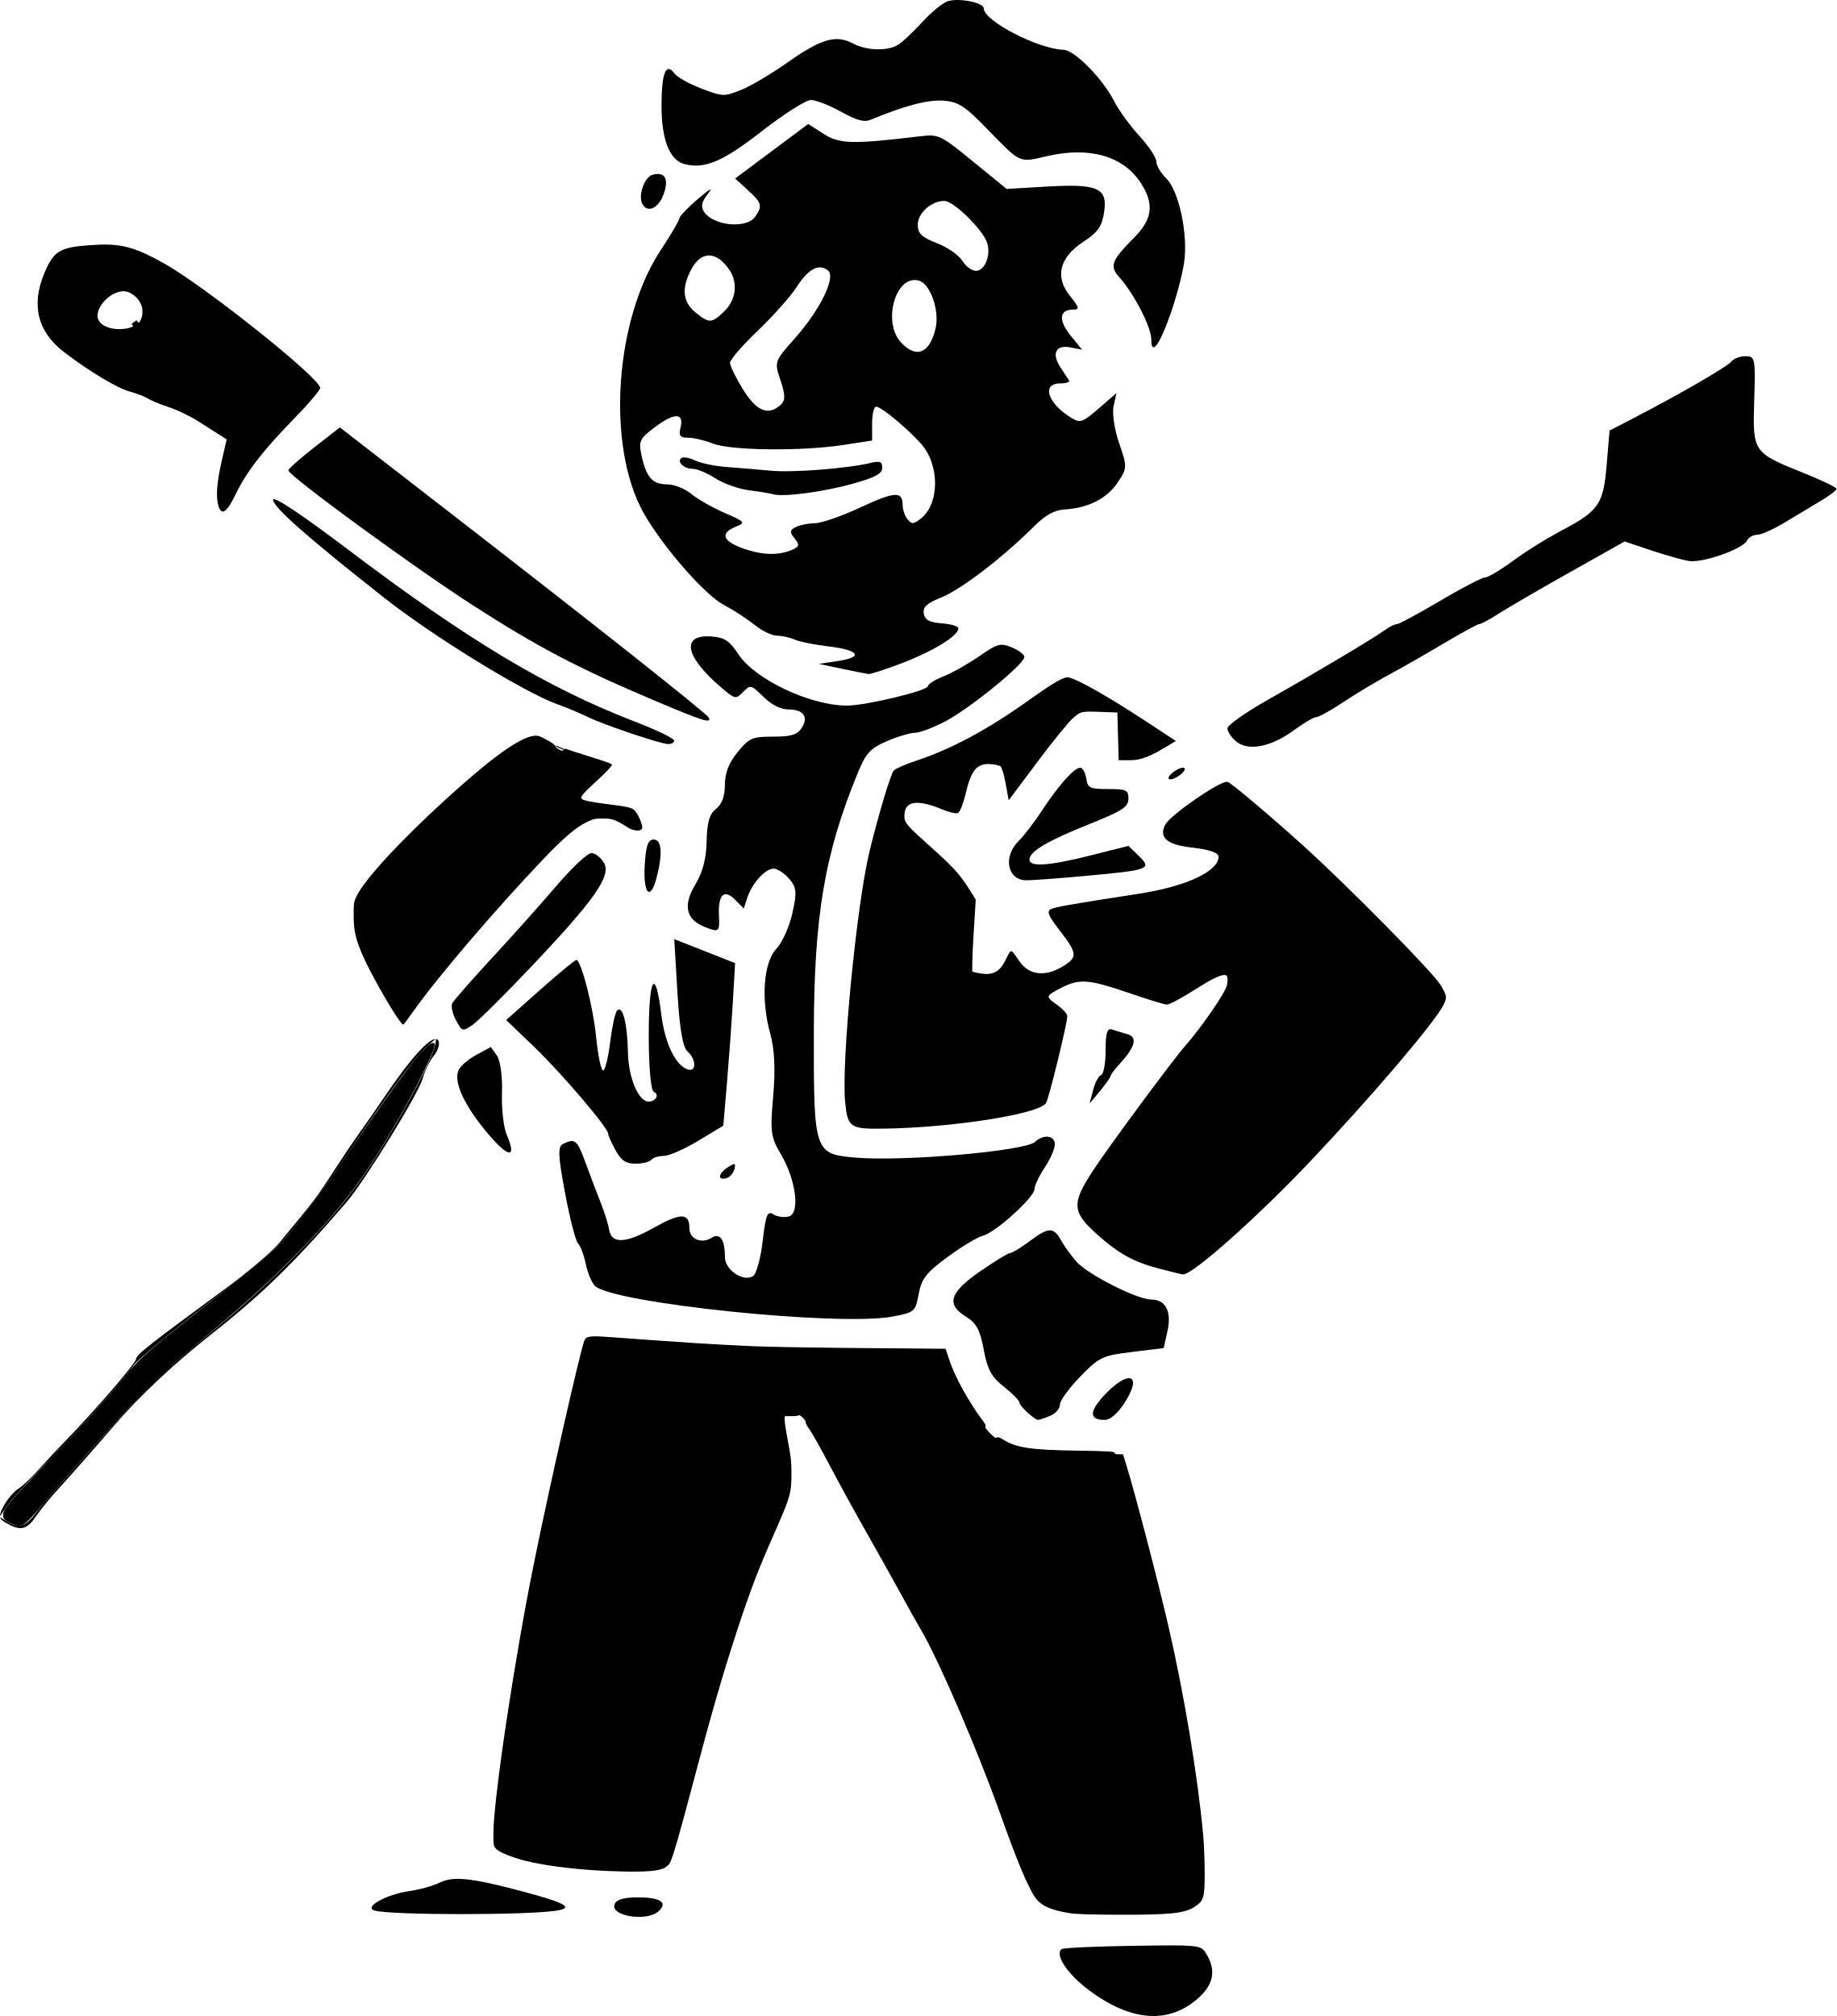
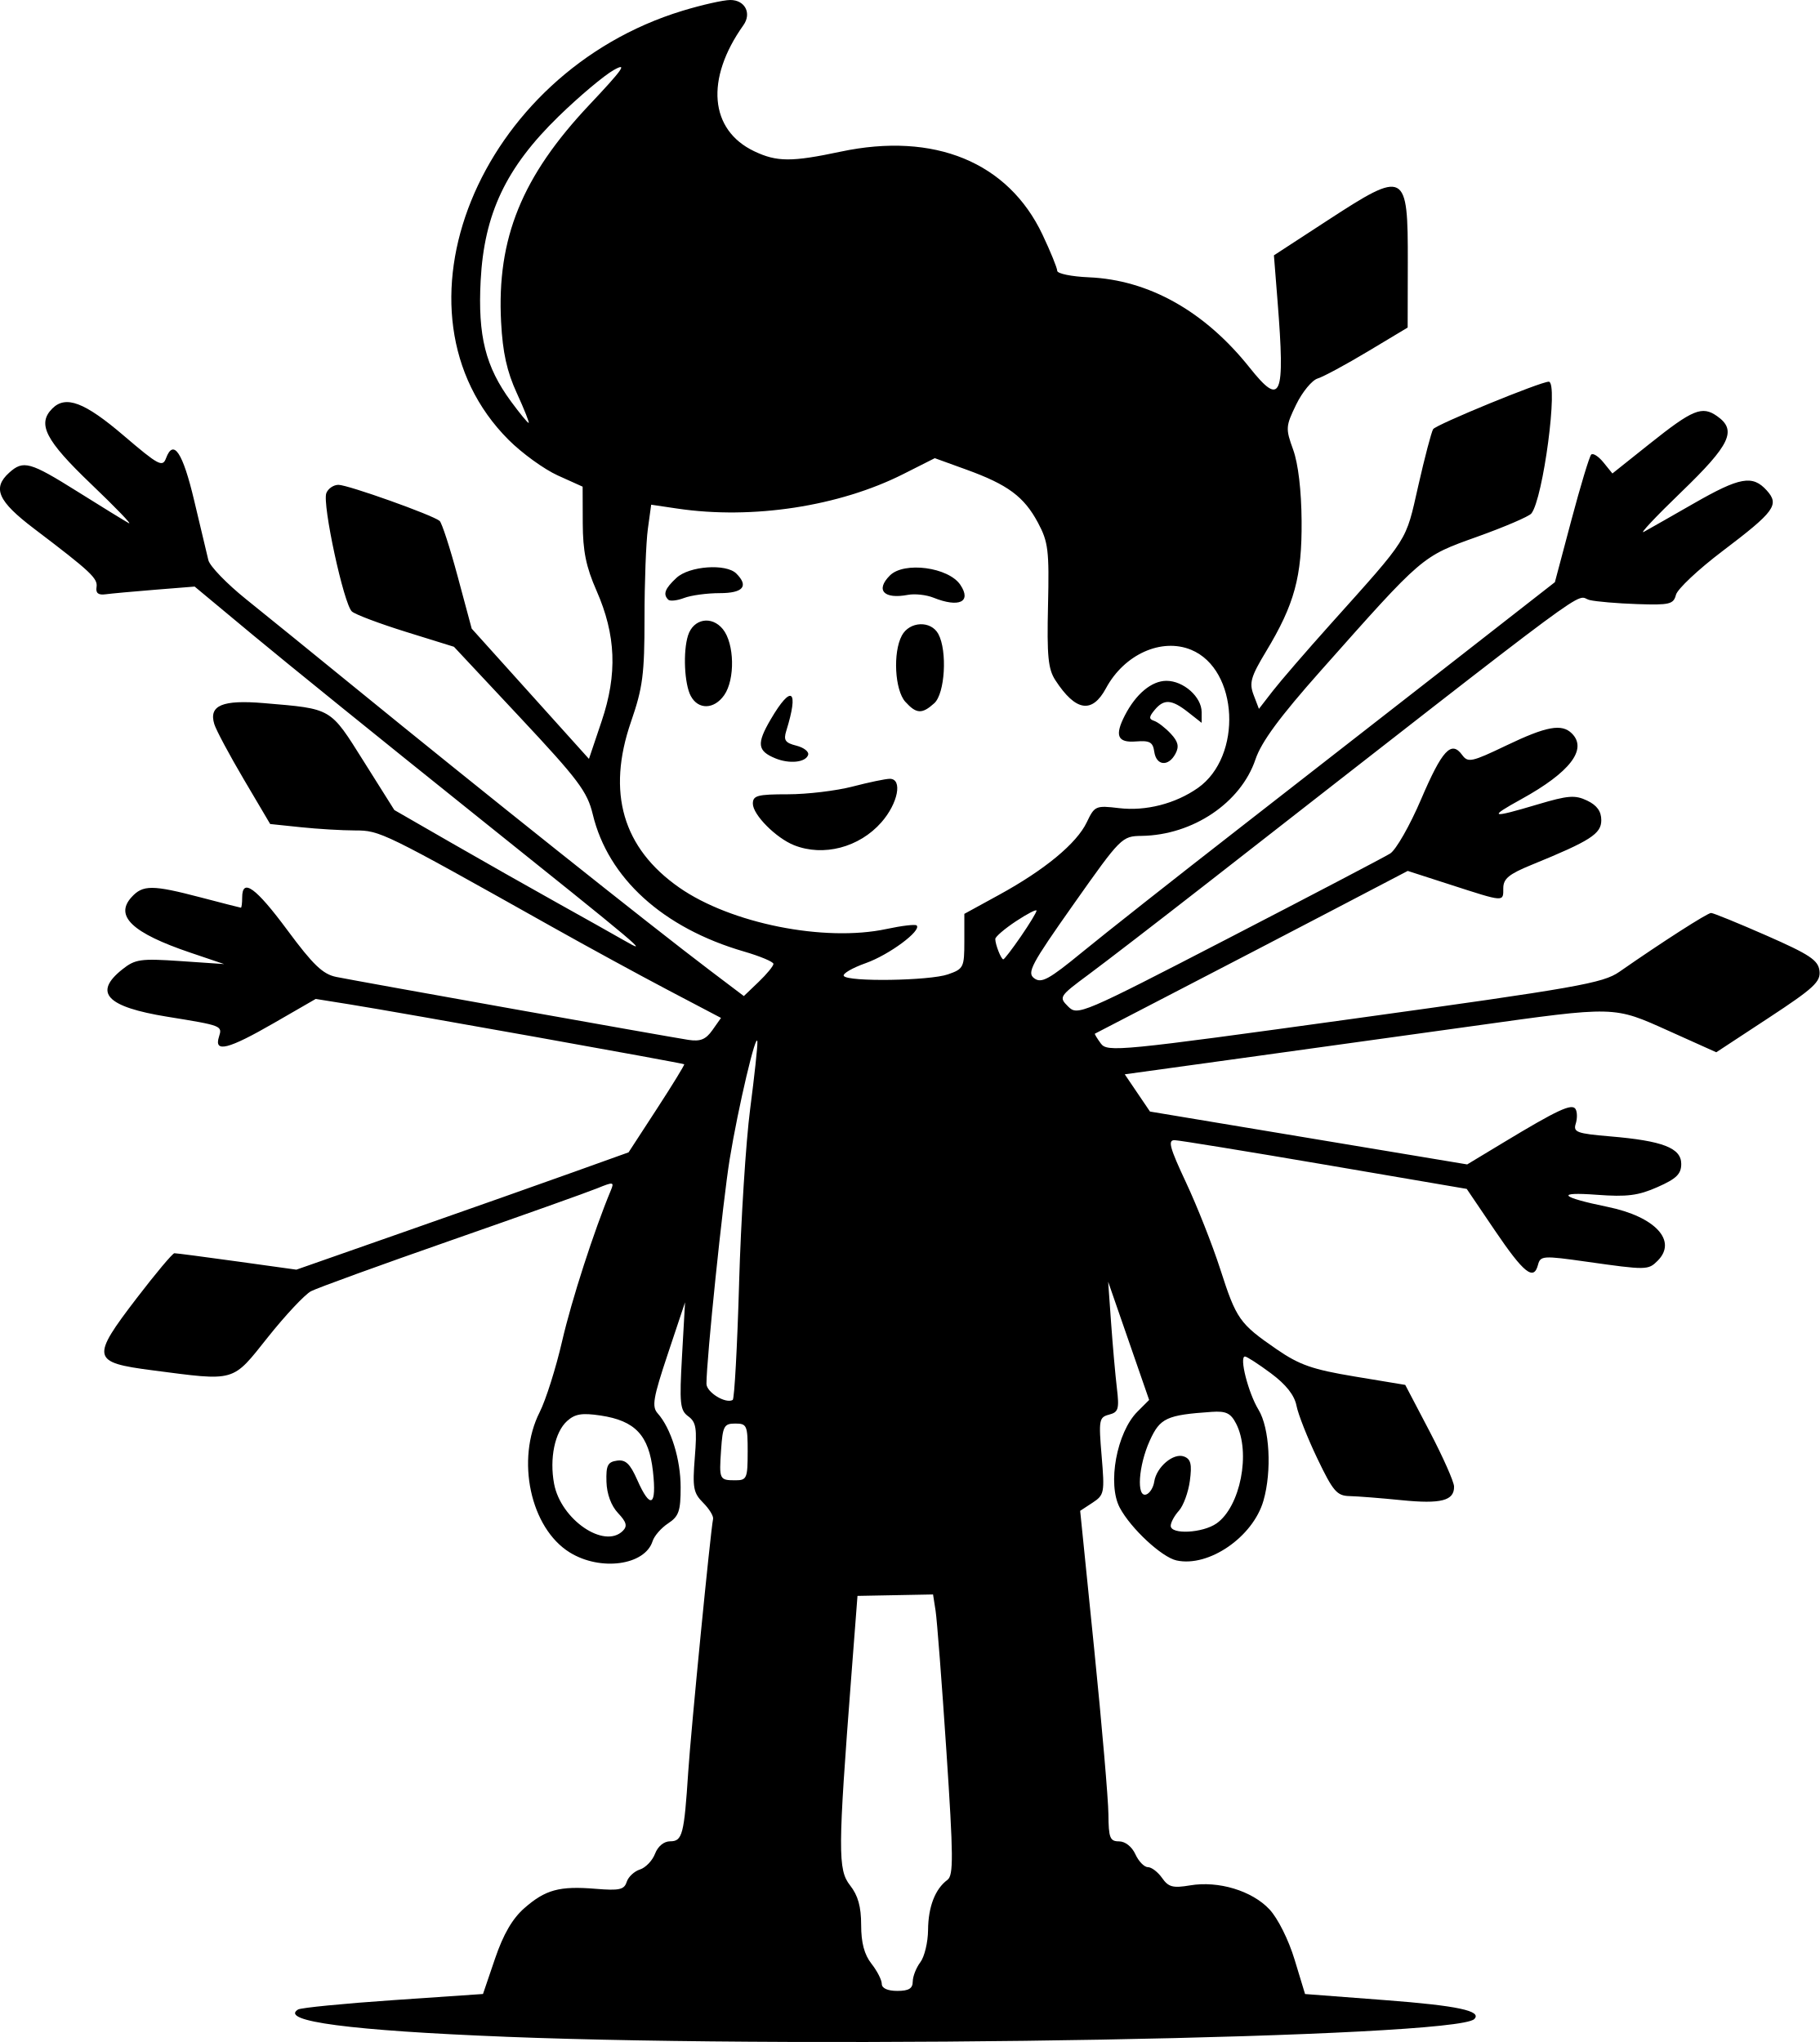
- <svg xmlns="http://www.w3.org/2000/svg" xml:space="preserve" width="473.084" height="519.316" viewBox="0 0 125.17 137.402">
-   <path d="M63.224 135.277c1.51.002 1.574.124 1.794.606.53 1.164.352 2.152-.566 3.137-1.51 1.62-3.404 1.396-5.528-.654-1.141-1.103-1.838-2.457-1.459-2.837.085-.085 1.754-.185 3.707-.223.884-.017 1.549-.03 2.052-.029m-27.834-3.273c1.162 0 1.561.35 1.073.938-.634.764-2.607.32-2.287-.514.112-.29.494-.424 1.214-.424m-9.76-1.233c.687-.12 1.702.122 3.683.81 2.285.794 2.75 1.129 1.84 1.324-1.493.32-8.617.32-9.497-.001-.602-.22.601-1.104 1.804-1.328.536-.099 1.24-.354 1.567-.566.18-.118.373-.198.603-.239" style="fill:#000" transform="matrix(1.30756 0 0 1 -2.782 -2.687)" />
-   <path d="M61.036 96.628c.245.08.209.64-.27 1.625-.363.747-.762 1.208-1.048 1.208q-1.197.001-.098-1.583c.646-.931 1.171-1.33 1.416-1.25" style="display:inline;fill:#000" transform="matrix(1.30756 0 0 1 -2.782 -2.687)" />
-   <path d="M56.837 86.543c.237-.01.398.219.596.68.172.4.537 1.059.81 1.463.595.875 3.162 2.572 3.89 2.572.754 0 1.076.816.848 2.15l-.197 1.158-1.644.264c-1.57.253-1.69.329-2.705 1.68-.583.78-1.06 1.638-1.06 1.91 0 .271-.231.616-.513.767-.281.15-.56.274-.62.274-.195 0-.984-.962-.984-1.2 0-.126-.364-.606-.809-1.064-.642-.663-.857-1.182-1.046-2.526-.187-1.329-.383-1.809-.911-2.232-1.063-.85-.878-1.65.715-3.094.764-.693 1.474-1.26 1.578-1.26.105-.001.555-.359 1.002-.795.501-.49.813-.737 1.05-.747m-16.427-4.51c.047.02.037.133-.005.349-.053.274-.245.548-.427.609-.472.157-.409-.334.097-.754.185-.153.288-.225.335-.204m-12.696-7.988.315.59c.179.334.293 1.432.264 2.54-.028 1.072.083 2.36.249 2.86.547 1.658.088 1.59-1.027-.154-1.194-1.866-1.747-3.436-1.492-4.239.089-.28.505-.754.926-1.053zm-2.885-.548-.43.486c-.585.662-1.971 3.104-3.957 6.973-.83 1.617-2.064 3.858-2.742 4.98-1.145 1.897-1.483 2.296-4.774 5.634-1.948 1.975-3.67 3.849-3.828 4.163-.428.856-3.187 4.88-4.79 6.99-.777 1.021-1.59 2.191-1.808 2.6l-.372.698c-.006-.16.056-.361.194-.695.187-.451.522-.972.745-1.156.222-.185.689-.754 1.036-1.266a71 71 0 0 1 1.419-1.988C7.11 98.779 9.22 95.58 9.22 95.309c0-.277.635-.93 4.645-4.782 1.172-1.125 2.433-2.523 2.802-3.105 1.957-3.09 1.862-2.923 3.112-5.424a65 65 0 0 1 1.094-2.117c.129-.218.729-1.349 1.334-2.513 1.271-2.45 2.237-3.86 2.622-3.87" style="fill:#000" transform="matrix(1.30756 0 0 1 -2.782 -2.687)" />
-   <path d="M24.866 73.497c.047.011.085.04.11.104.087.23-.017.695-.232 1.034s-.476 1.033-.58 1.542c-.21 1.028-3.023 6.999-3.984 8.46-2.68 4.073-4.358 6.218-6.991 8.938-2.044 2.112-3.728 4.18-5.13 6.3-1.147 1.737-2.425 3.634-2.839 4.216s-.956 1.445-1.204 1.918c-.494.945-.796 1.042-1.539.499-.209-.153-.316-.265-.345-.417l.345.279c.6.486.953.379 1.444-.44.938-1.567 5.23-7.797 6.26-9.088.594-.745 1.906-2.236 2.917-3.313 3.157-3.37 6.17-7.372 7.8-10.368 1.45-2.663 3.72-8.032 3.902-9.225zm35.22-.649c.182.085.543.229.801.32.544.19.416.871-.373 1.992-.272.386-.494.77-.494.853 0 .084-.246.541-.548 1.018l-.548.866.183-.926c.101-.51.288-.965.416-1.014.128-.048.233-.803.233-1.676 0-1.176.085-1.547.33-1.433m-22.814-6.154 1.586.818 1.585.818-.111 2.534a322 322 0 0 1-.307 5.538l-.195 3.003-1.306 1.032c-.718.568-1.526 1.032-1.795 1.032-.27 0-.564.119-.654.264s-.46.265-.823.265c-.502 0-.75-.218-1.042-.917-.21-.505-.384-1.014-.384-1.131 0-.4-2.445-4.146-3.882-5.947l-1.432-1.795 1.797-2.09c.989-1.149 1.835-2.054 1.88-2.011.281.265.86 3.262 1.009 5.226.096 1.273.26 2.315.364 2.315s.267-.848.364-1.885.257-2.018.357-2.18c.284-.46.546.824.575 2.822.026 1.731.547 3.36 1.076 3.36.378 0 .577-.474.278-.659-.162-.1-.269-1.647-.269-3.87 0-3.981.345-4.712.656-1.39.185 1.976.769 3.528 1.407 3.74.433.145.403-.724-.043-1.24-.248-.285-.414-1.56-.526-4.035zm-4.323-5.863c.198 0 .493.294.656.652.402.881-.47 2.513-3.78 7.08-1.4 1.933-2.783 3.726-3.073 3.985-.512.458-.537.449-.858-.326-.182-.439-.268-.958-.193-1.154s1.015-1.598 2.088-3.114a197 197 0 0 0 3.376-4.94c.784-1.2 1.586-2.183 1.784-2.183m3.259-.926c.424 0 .47 1.052.12 2.712-.314 1.495-.677.932-.596-.926.06-1.376.17-1.786.476-1.786m27.581-4.895c.148 0 .12.176-.065.397-.18.219-.448.397-.594.397-.147 0-.119-.175.065-.397.181-.218.448-.396.594-.396" style="fill:#000" transform="matrix(1.30756 0 0 1 -2.782 -2.687)" />
-   <path d="M58.433 55.01c.126 0 .267.328.313.728.076.659.184.728 1.142.728.952 0 1.058.066 1.058.661 0 .556-.323.83-2.024 1.72-2.207 1.154-3.135 1.871-3.135 2.423 0 .526 1.01.436 3.206-.288l1.953-.643.457.577c.815 1.029.759 1.057-2.964 1.5-1.233.148-2.5.267-2.815.267-.99 0-1.232-1.614-.402-2.675.271-.347.822-1.287 1.224-2.087.875-1.742 1.673-2.91 1.987-2.91" style="display:inline;fill:#000" transform="matrix(1.30756 0 0 1 -2.782 -2.687)" />
-   <path d="M39.207 46.066c.686.066.94.285 1.406 1.208.87 1.723 3.746 3.503 5.66 3.503.982 0 4.222-1.018 4.222-1.326 0-.136.364-.436.81-.666.445-.23 1.283-.846 1.861-1.37.97-.875 1.104-.923 1.704-.601.359.192.652.487.652.656 0 .478-2.838 3.497-4.11 4.373-.63.433-1.345.786-1.59.786s-.904.258-1.465.573c-.866.487-1.096.816-1.525 2.183-1.73 5.507-2.277 9.756-2.284 17.75-.007 8.105.02 8.213 2.2 8.452 2.503.274 8.81-.45 9.326-1.072.452-.544 1.036-.448 1.036.171 0 .297-.238 1.006-.53 1.577-.29.57-.529 1.229-.529 1.463 0 .556-2.044 2.976-2.686 3.18-.274.087-1.1.735-1.835 1.44-1.12 1.074-1.366 1.485-1.517 2.531-.175 1.218-.209 1.257-1.37 1.543-2.781.686-14.618-.917-15.512-2.1-.163-.218-.377-.893-.474-1.501s-.277-1.23-.4-1.384c-.123-.152-.426-1.693-.674-3.422-.374-2.613-.39-3.183-.096-3.37.617-.39.727-.267 1.16 1.29.234.836.588 2.057.788 2.711.2.655.399 1.487.443 1.85.121.99.859.95 2.328-.129 1.403-1.03 1.854-1.024 1.854.023 0 .748.627 1.105 1.163.66.433-.36.689.125.689 1.307 0 .883.955 1.73 1.47 1.304.172-.144.398-1.219.5-2.39.156-1.791.245-2.079.56-1.817.205.17.57.234.81.142.592-.227.36-2.525-.43-4.258-.518-1.137-.557-1.526-.393-3.938.123-1.812.073-3.189-.154-4.264-.493-2.327-.353-4.85.321-5.782.301-.415.676-1.504.832-2.42.247-1.438.224-1.756-.166-2.352-.249-.38-.614-.69-.812-.69-.436 0-1.124.999-1.373 1.993l-.182.725-.454-.601c-.574-.761-.894-.34-.838 1.1.044 1.108-.003 1.151-.78.735-.943-.505-1.1-1.473-.46-2.85.391-.842.581-1.788.598-2.973.018-1.279.147-1.86.488-2.201.302-.303.463-.873.463-1.64 0-.802.212-1.514.664-2.231.613-.97.758-1.053 1.843-1.053.922 0 1.242-.12 1.473-.55.404-.755.133-1.302-.645-1.302-.42 0-.89-.305-1.322-.858-.656-.838-.68-.845-1.067-.33s-.415.505-1.215-.4c-1.823-2.06-2.014-3.541-.436-3.388" style="display:inline;fill:#000" transform="matrix(1.30756 0 0 1 -2.782 -2.687)" />
-   <path d="M16.431 36.712c.313.08 1.698 1.316 3.851 3.444 6.257 6.187 10.369 9.411 14.934 11.711 1.127.568 2.05 1.15 2.05 1.295 0 .144-.149.25-.33.235-.457-.037-3.391-1.336-4.182-1.851a16 16 0 0 0-1.583-.863c-1.73-.816-6.452-4.61-8.995-7.23-4.044-4.163-5.812-6.203-5.812-6.703q0-.056.067-.038m21.499-2.83c.13.031.286.097.436.191.301.188 1.04.388 1.642.444.602.057 1.63.17 2.285.25 1.151.144 4.005-.147 5.226-.532.48-.151.595-.087.595.337 0 .398-.371.66-1.548 1.088-1.52.555-3.62.916-4.14.712-.146-.057-.708-.177-1.25-.268-.541-.09-1.332-.457-1.758-.815s-.957-.651-1.182-.651c-.465 0-.846-.477-.588-.735.047-.047.152-.052.282-.02m-18.087-2.065 5.638 5.71C33.157 45.3 38.967 51.315 39.074 51.6c.159.425-.32.227-2.866-1.184-3.959-2.193-6.063-3.637-9.433-6.475-3.119-2.627-9.617-8.842-9.617-9.198 0-.103.604-.803 1.342-1.556z" style="fill:#000" transform="matrix(1.30756 0 0 1 -2.782 -2.687)" />
-   <path d="m44.256 11.137-1.906 1.857-1.907 1.859.66.785c.737.875.782 1.082.387 1.82-.445.831-2.147.632-2.652-.311-.194-.363-.147-.69.175-1.226.302-.501.142-.4-.511.328-.524.582-.957 1.177-.963 1.323s-.433 1.098-.95 2.117c-2.436 4.8-2.868 13.438-.9 17.991.973 2.248 3.179 5.556 4.149 6.221a12 12 0 0 1 1.621 1.373c.385.408.91.74 1.168.74s.674.12.927.265c.252.146 1.045.355 1.76.466 1.604.248 1.843.727.496.992l-1.003.198 1.19.328c.655.18 1.283.344 1.397.363.113.02.931-.331 1.818-.779 1.605-.81 2.87-1.839 2.87-2.333 0-.143-.386-.297-.86-.342-.651-.063-.879-.224-.942-.665-.063-.444.156-.706.926-1.11 1.016-.534 3.18-2.701 4.789-4.796.615-.802 1.086-1.15 1.612-1.191 1.24-.098 2.208-.733 2.767-1.817.512-.995.516-1.086.09-2.685-.243-.912-.375-2.054-.292-2.543l.15-.887-.922 1.044c-.837.948-.966 1.009-1.408.661-1.257-.988-1.604-2.366-.596-2.366.303 0 .508-.09.455-.199s-.257-.518-.454-.909c-.473-.942-.232-1.543.538-1.342l.594.156-.603-.976c-.637-1.032-.587-1.757.123-1.757.364 0 .342-.137-.151-.936-.803-1.299-.55-2.624.71-3.7.752-.643.961-1.037 1.072-2.024.186-1.647-.329-1.934-3.08-1.721l-2.004.155-1.754-1.873c-1.707-1.822-1.782-1.868-2.778-1.713-3.515.55-4.18.528-5.012-.172zm7.097 5.244c.477 0 1.999 1.946 2.225 2.845.213.846-.111 1.918-.58 1.918-.219 0-.537-.307-.709-.683-.17-.375-.763-.913-1.317-1.196-.806-.411-1.006-.661-1.006-1.26 0-.802.703-1.624 1.387-1.624M39.1 20.097c.343.01.704.332 1.037.964.465.883.363 2.052-.245 2.825-.67.852-.794.859-1.522.085-.669-.712-.73-1.677-.191-2.968.257-.614.58-.916.921-.906m5.736.815.072.002q.192.02.373.202c.439.438-.395 2.673-1.731 4.643-1.063 1.567-1.065 1.578-.739 2.852.259 1.008.26 1.362.005 1.669-.64.77-1.254.44-1.959-1.05-.374-.791-.68-1.609-.68-1.817s.656-1.197 1.458-2.199 1.71-2.337 2.018-2.967q.639-1.307 1.183-1.335m4.974.86a.7.7 0 0 1 .222.045c.6.23 1.083 2.07.858 3.272-.315 1.687-.99 2.05-1.784.958-.887-1.22-.445-3.902.495-4.24a.6.6 0 0 1 .209-.035m-2.013 8.633c.26 0 1.584 1.429 2.33 2.513.995 1.448.985 4.127-.019 5.13-.375.376-.455.38-.677.03-.138-.219-.253-.658-.255-.977-.007-.957-.398-.925-2.222.183-.958.582-2.011 1.06-2.341 1.062s-.779.118-.997.257c-.326.207-.338.347-.069.782.279.45.252.57-.181.801-.718.384-1.595.33-2.594-.163-.993-.49-1.1-1.005-.299-1.434.535-.286.507-.33-.575-.945-.625-.355-1.407-.939-1.739-1.297-.332-.359-.902-.651-1.268-.651-.76 0-1.077-.476-1.327-1.987-.16-.967-.095-1.137.74-1.947 1.006-.975 1.49-.94 1.292.091-.102.534-.022.668.402.668.292 0 .871.178 1.288.395.924.482 4.622.535 6.799.098l1.5-.301v-1.154c0-.635.095-1.154.212-1.154m45.317-3.44c.496 0 .52.161.45 3.011-.087 3.527-.067 3.565 2.575 4.948.944.495 1.717.98 1.717 1.08s-.358.458-.796.797c-.438.338-1.283 1.002-1.878 1.475-.594.473-1.252.86-1.461.86s-.448.176-.53.391c-.226.59-2.337 1.553-3.051 1.392-.34-.076-1.228-.407-1.974-.734l-1.355-.596-2.84 2.089c-1.56 1.148-3.229 2.415-3.706 2.815s-.94.728-1.028.728-.888.566-1.777 1.257a91 91 0 0 1-2.45 1.847 37 37 0 0 0-3.067 2.386c-.554.473-1.107.86-1.228.86-.122 0-.643.405-1.159.9-1.184 1.135-2.38 1.432-3.003.743-.246-.271-.447-.67-.447-.886s.958-1.099 2.13-1.963c2.455-1.81 5.483-4.17 6.094-4.748.23-.218.508-.396.617-.396s1.121-.714 2.25-1.588c1.129-.873 2.18-1.587 2.335-1.587.156 0 .806-.506 1.444-1.124a23 23 0 0 1 2.485-2.034c2.006-1.377 2.237-1.807 2.411-4.501l.153-2.355 1.219-.825c2.42-1.637 4.927-3.534 5.134-3.884.117-.197.448-.358.736-.358" style="fill:#000" transform="matrix(1.30756 0 0 1 -2.782 -2.687)" />
-   <path d="M7.347 19.36q-.262.01-.563.039c-1.54.144-1.863.404-2.34 1.892-.702 2.18-.362 3.997 1.005 5.376 1.275 1.287 2.784 2.474 3.434 2.704.38.134.805.347.944.473.14.125.618.385 1.064.576s1.136.619 1.533.95c.397.332.9.751 1.12.932l.398.33-.257 1.467c-.27 1.548-.318 2.529-.153 3.147.163.608.437.326.898-.921.55-1.491 1.44-2.988 3.084-5.184.716-.957 1.301-1.866 1.301-2.02 0-.66-6.01-6.925-8.131-8.476-1.412-1.033-2.108-1.328-3.337-1.285m1.194 3.177c.152-.004.29.05.443.168.269.209.465.54.543.915.02.097.022.126.022.32 0 .198-.001.221-.023.325a1.4 1.4 0 0 1-.14.385l-.033.049-.051-.091a.5.5 0 0 0-.059-.09c-.012 0-.255.237-.255.249 0 .006.02.046.044.089s.043.079.041.08a1.4 1.4 0 0 1-.223.101 1.6 1.6 0 0 1-.685.072c-.336-.037-.647-.2-.806-.42a.8.8 0 0 1-.147-.486c0-.18.033-.342.114-.55.199-.505.606-.944.998-1.074a.8.8 0 0 1 .217-.042m27.994-7.978c.325.09.402.58.184 1.368-.269.973-.86 1.31-1.117.636-.217-.564.116-1.8.526-1.958q.243-.093.407-.046" style="display:inline;fill:#000" transform="matrix(1.30756 0 0 1 -2.782 -2.687)" />
-   <path d="M52.13 2.69c.606.025 1.276.284 1.276.572 0 .848 2.839 2.771 4.158 2.817.571.02 2.048 1.982 2.638 3.506.236.61.828 1.674 1.314 2.366.487.691.885 1.479.885 1.75s.233.789.518 1.15c.662.842 1.146 3.836.928 5.747-.092.81-.407 2.365-.7 3.456-.585 2.18-1.01 2.92-1.01 1.756 0-.82-.895-3.101-1.648-4.196-.545-.794-.449-1.144.76-2.74.946-1.248 1.046-2.264.362-3.676-.903-1.865-2.672-2.542-4.894-1.874-1.507.454-1.341.553-3.183-1.913-1.13-1.512-1.463-1.79-2.236-1.863-.803-.077-1.996.332-3.78 1.296-.349.189-.73.055-1.56-.546-.604-.438-1.308-.796-1.564-.796s-1.4.95-2.54 2.11c-2.045 2.08-2.97 2.602-4.025 2.267-.799-.253-1.225-1.659-1.22-4.027.003-2.209.236-2.944.68-2.15.137.245.766.702 1.397 1.017 1.112.556 1.174.559 2.046.111.495-.253 1.59-1.098 2.434-1.877 1.757-1.621 2.536-1.92 3.405-1.312.721.505 1.816.547 2.378.091.224-.182.801-.894 1.283-1.583s1.084-1.318 1.34-1.4a1.7 1.7 0 0 1 .558-.06" style="fill:#000" transform="matrix(1.30756 0 0 1 -2.782 -2.687)" />
-   <path d="M377.306 794.463c-4.997-.78-7.532-1.919-8.987-4.033-1.904-2.767-4.722-9.523-8.948-21.448-5.681-16.034-15.927-39.812-20.448-47.459-.992-1.676-3.34-5.865-5.22-9.308s-5.816-10.485-8.749-15.65c-2.933-5.164-7.205-12.949-9.493-17.299s-4.651-8.557-5.25-9.35c-.6-.791-1.028-1.602-.952-1.801.17-.444-1.616-2.235-1.925-1.93-.121.12-1.009.219-1.973.219h-1.752l-.086.89c-.048.49.334 3.051.848 5.691.783 4.02.933 5.425.921 8.642-.016 4.689-.35 5.843-4.244 14.654-4.45 10.07-6.245 14.764-9.902 25.893-3.606 10.972-6.722 21.8-11.549 40.121-3.1 11.767-4.838 17.771-5.535 19.12-1.04 2.011-3.671 2.48-12.708 2.268-9.427-.222-18.654-1.265-24.596-2.782-3.36-.857-6.512-2.146-7.297-2.982-.649-.692-.686-.916-.662-4.052.07-9.072 5.524-45.287 10.497-69.7 4.225-20.741 11.751-53.952 12.927-57.045.399-1.048 1.404-1.168 6.596-.79 21.166 1.542 24.422 1.75 36.254 2.324 3.6.175 16.313.398 28.251.496l21.708.179 1 2.988c1.458 4.353 5.005 10.749 8.629 15.557q.895 1.188.574 1.385c-.203.126.23.757 1.182 1.72 1.104 1.118 1.597 1.445 1.856 1.23.251-.209.666-.096 1.441.391 3.55 2.23 7.143 2.786 19.228 2.972 7.897.12 9.604.217 9.604.539 0 .265.354.392 1.093.392h1.093l.894 2.917c2.282 7.444 7.987 29.279 10.688 40.903 4.062 17.48 7.635 38.907 9.04 54.206.202 2.19.37 6.48.374 9.532.01 6.493-.19 7.197-2.477 8.725-2.544 1.7-6.21 2.085-19.567 2.055-6.566-.016-10.898-.148-12.378-.38z" style="display:inline;fill:#000;fill-opacity:1;stroke:#000;stroke-width:.285" transform="translate(-26.869 -79.836)scale(.26458)" />
-   <path d="M400.209 628.252c-6.362-1.643-10.257-3.774-15.599-8.532-6.668-5.94-6.795-7.805-1.125-16.443 4.144-6.312 20.413-28.312 23.633-31.957 4.164-4.715 10.419-13.822 10.781-15.698.826-4.28-1.07-4.063-9.086 1.038-3.085 1.963-6.09 3.565-6.68 3.56-.588-.005-4.98-1.353-9.758-2.997-10.102-3.475-12.733-3.698-17.223-1.46-4.63 2.306-4.777 2.745-1.652 4.948 1.476 1.04 2.684 2.295 2.684 2.787 0 1.85-4.823 21.52-5.467 22.296-2.303 2.775-24.483 6.177-41.674 6.393-8.385.105-8.858-.225-9.487-6.619-.997-10.128 2.931-50.552 6.248-64.306 2.264-9.385 5.469-20.091 6.249-20.871.446-.446 3.206-1.612 6.134-2.59 8.568-2.864 17.85-7.84 27.806-14.909 7.233-5.135 9.626-6.54 10.799-6.338 2.066.355 10.154 4.942 19.388 10.996l7.706 5.053-1.827 1.11c-4.318 2.627-6.785 3.57-9.344 3.57h-2.7l-.172-6.146-.17-6.144-4.899-.174c-4.741-.168-4.966-.113-7.034 1.702-1.175 1.032-5.296 6.1-9.157 11.264l-7.022 9.389-.683-3.769c-.376-2.072-.978-4.062-1.337-4.422-.36-.36-1.78-.683-3.156-.719-3.406-.09-4.94 1.782-6.345 7.742-.596 2.53-1.441 4.736-1.878 4.904-.436.167-2.18-.272-3.873-.976-6.74-2.801-10.07-2.113-10.07 2.082 0 1.72.709 2.59 5.845 7.172 6.652 5.933 8.442 7.86 10.838 11.666l1.698 2.698-.57 9.169c-.315 5.043-.426 9.314-.248 9.492.177.178 1.419.47 2.758.65 3 .403 4.88-.696 6.295-3.68.56-1.178 1.104-2.143 1.21-2.143s.889 1.054 1.741 2.342c2.704 4.086 7.388 4.494 12.457 1.086 3.143-2.113 2.96-3.477-1.188-8.828-2.8-3.612-3.454-4.821-2.87-5.306.685-.568 4.865-1.314 22.583-4.032 12.579-1.929 20.983-5.884 20.983-9.875 0-1.248-2.3-2.098-7.194-2.658-6.197-.71-8.206-2.39-6.552-5.48 1.309-2.447 14.329-11.39 15.748-10.818 1.051.423 11.721 9.46 19.537 16.545 11.596 10.513 33.286 32.528 35.092 35.618 1.618 2.77 1.652 2.983.77 4.796-2.138 4.396-18.669 23.79-34.539 40.524-13.447 14.178-30.075 28.965-32.373 28.787-.21-.016-2.924-.686-6.031-1.489z" style="fill:#000;fill-opacity:1;stroke:#000;stroke-width:.599" transform="translate(-26.869 -79.836)scale(.26458)" />
-   <path d="M105.3 694.408c-.377-.114-1.143-.465-1.704-.78-.816-.458-1.04-.744-1.12-1.43-.167-1.434 1.6-3.567 11.346-13.69 8.353-8.677 16.43-17.634 20.941-23.222 2.999-3.714 6.25-6.489 23.061-19.68 9.858-7.735 13.687-10.954 16.1-13.533 3.436-3.675 10.034-12.435 16.672-22.135 15.372-22.463 20.99-29.763 22.625-29.397.603.135-.277 2.438-3.162 8.277-4.159 8.417-10.983 20.015-15.669 26.632-7.888 11.14-21.209 24.823-37.206 38.22-12.95 10.847-15.997 13.675-23.779 22.07-6.06 6.54-14.337 15.783-18.443 20.598-7.227 8.475-7.517 8.717-9.662 8.07z" style="display:inline;fill:#000;fill-opacity:1;stroke:#000;stroke-width:.256" transform="translate(-26.869 -79.836)scale(.26458)" />
-   <path d="M204.364 564.288c-2.37-3.265-7.6-12.595-9.315-16.614-1.778-4.166-2.25-6.271-2.263-10.082-.01-3.075.048-3.487.688-4.84 2.011-4.252 11.084-14.12 22.879-24.886 11.6-10.588 18.946-15.916 22.644-16.423 1.04-.143 1.434-.023 3.356 1.014 1.295.699 2.177 1.346 2.178 1.596 0 .232.448.635.996.896.875.417 1.031.426 1.288.075.184-.252.438-.32.685-.182.215.12 2.63.909 5.366 1.753s5.25 1.678 5.588 1.853l.614.317-.737.93c-.405.51-1.93 2.006-3.39 3.324-3.343 3.02-4.193 4.08-3.664 4.574.55.513 2.24.862 7.235 1.494 5.301.67 5.997.87 6.762 1.945.973 1.366 1.852 3.773 1.523 4.17-.512.616-2.18.397-3.538-.465-3.135-1.988-3.926-2.27-6.36-2.278-2.077-.006-2.471.082-4.312.962-2.712 1.295-5.997 4.101-11.224 9.588-12.187 12.79-27.135 30.274-33.214 38.847-1.442 2.034-2.677 3.697-2.744 3.697s-.536-.57-1.041-1.265zm40.451-70.355 2.012.897" style="fill:#000;fill-opacity:1;stroke:#000;stroke-width:.269" transform="translate(-26.869 -79.836)scale(.26458)" />
+ <svg xmlns="http://www.w3.org/2000/svg" width="93.339mm" height="104.75mm" viewBox="0 0 93.339 104.75" version="1.1" xml:space="preserve">
+   <path style="fill:#000000" d="m 25.916,104.48 c -7.943,-0.315 -11.601,-0.796 -10.628,-1.397 0.146,-0.09 2.34,-0.306 4.876,-0.48 l 4.61,-0.316 0.617,-1.812 c 0.427,-1.253 0.89,-2.051 1.502,-2.589 1.085,-0.952 1.804,-1.148 3.662,-0.994 1.211,0.1 1.463,0.045 1.589,-0.352 0.082,-0.259 0.388,-0.547 0.68,-0.639 0.292,-0.093 0.64,-0.456 0.774,-0.807 0.145,-0.382 0.456,-0.639 0.774,-0.639 0.631,0 0.718,-0.335 0.93,-3.572 0.139,-2.13 1.138,-12.299 1.274,-12.966 0.03,-0.146 -0.201,-0.521 -0.512,-0.832 -0.499,-0.499 -0.549,-0.773 -0.425,-2.324 0.12,-1.49 0.068,-1.811 -0.335,-2.106 -0.424,-0.31 -0.459,-0.648 -0.321,-3.099 l 0.155,-2.751 -0.883,2.646 c -0.755,2.263 -0.83,2.705 -0.52,3.052 0.683,0.766 1.177,2.355 1.177,3.788 0,1.225 -0.093,1.494 -0.641,1.854 -0.353,0.231 -0.712,0.642 -0.798,0.914 -0.394,1.242 -2.674,1.552 -4.249,0.578 -2.019,-1.248 -2.773,-4.764 -1.542,-7.198 0.316,-0.625 0.835,-2.267 1.153,-3.65 0.48,-2.084 1.637,-5.666 2.501,-7.737 0.177,-0.425 0.122,-0.432 -0.695,-0.098 -0.488,0.2 -3.864,1.402 -7.502,2.672 -3.638,1.27 -6.872,2.445 -7.187,2.611 -0.315,0.166 -1.308,1.225 -2.207,2.353 -1.861,2.336 -1.613,2.265 -5.952,1.7 -3.092,-0.403 -3.138,-0.619 -0.778,-3.701 0.968,-1.264 1.836,-2.299 1.93,-2.301 0.094,-0.002 1.54,0.187 3.214,0.42 l 3.043,0.423 5.689,-1.994 c 3.129,-1.096 6.962,-2.45 8.519,-3.009 l 2.831,-1.015 1.453,-2.233 c 0.799,-1.228 1.429,-2.257 1.401,-2.285 -0.06,-0.06 -14.544,-2.654 -17.148,-3.071 l -1.753,-0.281 -2.137,1.233 c -2.354,1.358 -3.09,1.543 -2.826,0.712 0.181,-0.571 0.167,-0.576 -2.643,-1.031 -3.124,-0.506 -3.818,-1.233 -2.315,-2.429 0.661,-0.526 0.934,-0.565 2.977,-0.427 L 11.496,49.455 9.759,48.867 c -2.969,-1.005 -3.891,-1.873 -3.017,-2.839 0.584,-0.645 1.069,-0.644 3.563,0.01 1.091,0.286 2.014,0.522 2.051,0.525 0.036,0.002 0.066,-0.234 0.066,-0.525 0,-1.018 0.698,-0.512 2.326,1.687 1.314,1.774 1.812,2.251 2.502,2.39 1.105,0.224 17.009,3.067 18.059,3.228 0.615,0.094 0.893,-0.019 1.234,-0.502 l 0.44,-0.624 -2.689,-1.413 c -1.479,-0.777 -4.177,-2.248 -5.996,-3.27 -8.674,-4.869 -8.803,-4.932 -10.082,-4.934 -0.67,-9.4e-4 -1.924,-0.075 -2.788,-0.166 l -1.57,-0.164 -1.348,-2.283 c -0.741,-1.256 -1.424,-2.534 -1.518,-2.841 -0.293,-0.963 0.412,-1.259 2.561,-1.076 3.498,0.298 3.362,0.218 5.103,2.986 l 1.571,2.497 2.91,1.675 c 1.601,0.921 4.042,2.305 5.424,3.075 1.382,0.77 2.93,1.639 3.44,1.932 1.389,0.799 1.062,0.523 -7.805,-6.578 -4.511,-3.613 -9.554,-7.693 -11.207,-9.068 l -3.005,-2.499 -2.023,0.162 c -1.112,0.089 -2.261,0.195 -2.552,0.234 -0.365,0.05 -0.507,-0.063 -0.458,-0.363 0.074,-0.452 -0.284,-0.788 -3.204,-3.004 -1.854,-1.407 -2.152,-2.078 -1.278,-2.869 0.725,-0.656 1.065,-0.563 3.499,0.963 1.229,0.771 2.414,1.5 2.632,1.62 0.218,0.12 -0.646,-0.778 -1.92,-1.996 -2.354,-2.251 -2.786,-3.092 -1.996,-3.882 0.689,-0.689 1.654,-0.324 3.651,1.382 1.8,1.537 2.003,1.646 2.182,1.166 0.38,-1.015 0.86,-0.291 1.445,2.183 0.324,1.371 0.651,2.743 0.726,3.05 0.075,0.307 0.942,1.205 1.926,1.996 0.985,0.791 3.457,2.797 5.494,4.458 6.546,5.339 15.249,12.275 18.275,14.566 l 1.771,1.34 0.759,-0.727 c 0.417,-0.4 0.759,-0.815 0.759,-0.923 0,-0.108 -0.681,-0.394 -1.513,-0.636 -4.155,-1.208 -6.969,-3.762 -7.755,-7.039 -0.278,-1.159 -0.739,-1.774 -3.719,-4.958 l -3.401,-3.635 -2.455,-0.763 c -1.35,-0.42 -2.6,-0.89 -2.778,-1.046 -0.415,-0.364 -1.528,-5.511 -1.313,-6.072 0.09,-0.234 0.37,-0.426 0.622,-0.426 0.488,0 4.841,1.553 5.19,1.851 0.114,0.098 0.531,1.38 0.926,2.851 l 0.719,2.674 3.007,3.341 3.007,3.341 0.65,-1.931 C 31.676,34.576 31.597,32.573 30.595,30.295 30.06,29.078 29.896,28.271 29.891,26.836 L 29.885,24.965 28.611,24.39 C 27.911,24.073 26.776,23.252 26.089,22.565 19.552,16.029 24.528,3.744 35.006,0.553 36.003,0.249 37.108,0 37.461,0 c 0.751,0 1.105,0.682 0.67,1.293 -1.964,2.76 -1.738,5.377 0.559,6.468 1.158,0.55 1.914,0.553 4.423,0.02 4.81,-1.022 8.6,0.535 10.36,4.256 0.414,0.874 0.753,1.709 0.755,1.854 10e-4,0.146 0.731,0.296 1.621,0.334 3.078,0.131 5.946,1.743 8.248,4.633 1.617,2.031 1.825,1.54 1.435,-3.379 l -0.189,-2.381 2.741,-1.786 c 4.018,-2.618 4.136,-2.556 4.126,2.17 l -0.007,3.321 -2.044,1.226 c -1.124,0.674 -2.282,1.299 -2.573,1.387 -0.291,0.089 -0.786,0.69 -1.1,1.335 -0.542,1.116 -0.55,1.231 -0.156,2.317 0.259,0.715 0.421,2.083 0.433,3.656 0.022,2.854 -0.365,4.276 -1.816,6.682 -0.789,1.308 -0.88,1.624 -0.646,2.24 l 0.273,0.717 0.71,-0.917 c 0.391,-0.504 1.724,-2.048 2.963,-3.43 4.054,-4.522 3.841,-4.186 4.499,-7.09 0.331,-1.461 0.675,-2.77 0.764,-2.911 0.148,-0.234 5.509,-2.435 5.931,-2.435 0.505,0 -0.289,6.012 -0.893,6.761 -0.123,0.153 -1.372,0.689 -2.774,1.191 -2.859,1.023 -2.756,0.935 -8.02,6.865 -2.115,2.382 -3.054,3.657 -3.358,4.559 -0.752,2.229 -3.215,3.884 -5.838,3.923 -1.013,0.015 -1.063,0.065 -3.487,3.501 -2.185,3.097 -2.41,3.521 -2.022,3.805 0.369,0.27 0.751,0.062 2.459,-1.34 1.112,-0.913 4.76,-3.791 8.107,-6.395 3.347,-2.604 8.348,-6.502 11.113,-8.661 l 5.027,-3.925 0.847,-3.188 c 0.466,-1.753 0.923,-3.263 1.015,-3.356 0.092,-0.092 0.375,0.088 0.628,0.4 l 0.46,0.568 1.928,-1.537 c 2.193,-1.748 2.672,-1.944 3.439,-1.406 1.035,0.725 0.685,1.466 -1.836,3.897 -1.31,1.263 -2.173,2.182 -1.918,2.041 0.255,-0.14 1.414,-0.8 2.574,-1.465 2.349,-1.346 3.002,-1.463 3.725,-0.665 0.67,0.741 0.422,1.082 -2.282,3.13 -1.227,0.93 -2.293,1.933 -2.37,2.229 -0.126,0.485 -0.323,0.533 -1.984,0.477 -1.015,-0.034 -2.114,-0.128 -2.442,-0.208 -0.838,-0.204 1.075,-1.621 -19.699,14.588 -2.432,1.897 -5.125,3.971 -5.985,4.608 -1.529,1.133 -1.553,1.17 -1.068,1.654 0.485,0.485 0.669,0.406 8.234,-3.506 4.256,-2.201 7.983,-4.153 8.282,-4.339 0.299,-0.185 1.013,-1.436 1.587,-2.779 1.082,-2.531 1.552,-3.04 2.107,-2.281 0.299,0.409 0.486,0.369 2.269,-0.486 2.059,-0.987 2.845,-1.13 3.361,-0.614 0.811,0.811 -0.101,1.995 -2.595,3.37 -1.721,0.949 -1.588,0.991 0.838,0.269 1.566,-0.466 1.919,-0.493 2.542,-0.195 0.501,0.24 0.723,0.549 0.723,1.005 0,0.7 -0.557,1.057 -3.572,2.288 -1.169,0.477 -1.455,0.714 -1.455,1.202 0,0.714 0.081,0.72 -2.715,-0.183 l -2.186,-0.706 -3.768,1.97 c -2.072,1.084 -5.673,2.957 -8.001,4.162 -2.328,1.206 -4.253,2.204 -4.278,2.218 -0.025,0.014 0.112,0.24 0.304,0.502 0.332,0.454 0.935,0.395 13.009,-1.277 11.42,-1.581 12.752,-1.816 13.587,-2.398 2.212,-1.54 4.519,-3.02 4.707,-3.02 0.112,0 1.39,0.522 2.842,1.159 2.218,0.975 2.651,1.263 2.718,1.808 0.069,0.561 -0.287,0.89 -2.607,2.414 l -2.687,1.765 -2.42,-1.088 c -2.87,-1.291 -2.695,-1.287 -10.092,-0.253 -3.057,0.427 -8.318,1.158 -11.693,1.624 l -6.136,0.848 0.647,0.955 0.647,0.955 8.135,1.356 8.135,1.356 1.852,-1.118 c 2.793,-1.687 3.52,-2.024 3.706,-1.723 0.09,0.146 0.095,0.485 0.01,0.753 -0.138,0.434 0.057,0.505 1.77,0.65 2.694,0.228 3.642,0.595 3.642,1.412 0,0.518 -0.247,0.76 -1.216,1.188 -0.989,0.438 -1.568,0.511 -3.109,0.396 -2.147,-0.161 -1.898,0.119 0.555,0.622 2.433,0.499 3.583,1.739 2.56,2.761 -0.485,0.485 -0.564,0.486 -3.656,0.048 -2.229,-0.316 -2.359,-0.307 -2.482,0.163 -0.218,0.835 -0.728,0.427 -2.222,-1.779 l -1.433,-2.117 -7.265,-1.242 c -3.996,-0.683 -7.466,-1.248 -7.711,-1.257 -0.369,-0.013 -0.268,0.365 0.585,2.186 0.567,1.21 1.354,3.205 1.749,4.432 0.826,2.567 0.987,2.795 2.887,4.104 1.172,0.807 1.837,1.04 4.003,1.4 l 2.598,0.431 1.247,2.381 c 0.686,1.31 1.251,2.584 1.257,2.831 0.016,0.729 -0.664,0.906 -2.702,0.701 -1.055,-0.106 -2.251,-0.2 -2.657,-0.209 -0.65,-0.014 -0.847,-0.244 -1.652,-1.924 -0.503,-1.049 -0.985,-2.269 -1.071,-2.712 -0.106,-0.542 -0.535,-1.086 -1.313,-1.664 -0.636,-0.473 -1.234,-0.86 -1.329,-0.86 -0.308,0 0.167,1.866 0.694,2.731 0.571,0.936 0.691,3.139 0.254,4.662 -0.535,1.865 -2.81,3.43 -4.46,3.068 -0.757,-0.166 -2.345,-1.641 -2.91,-2.704 -0.646,-1.214 -0.158,-3.865 0.908,-4.931 l 0.598,-0.598 -1.051,-3.032 -1.051,-3.032 0.151,2.117 c 0.083,1.164 0.216,2.666 0.296,3.337 0.128,1.076 0.081,1.238 -0.402,1.364 -0.512,0.134 -0.537,0.272 -0.38,2.123 0.159,1.885 0.137,1.999 -0.467,2.395 l -0.634,0.416 0.719,7.089 c 0.395,3.899 0.724,7.714 0.73,8.478 0.01,1.214 0.079,1.389 0.547,1.389 0.314,0 0.659,0.273 0.836,0.661 0.166,0.364 0.454,0.661 0.641,0.661 0.187,0 0.515,0.25 0.729,0.556 0.328,0.469 0.555,0.528 1.44,0.379 1.453,-0.245 3.176,0.277 4.07,1.234 0.427,0.457 0.978,1.558 1.285,2.57 l 0.538,1.77 4.143,0.316 c 3.68,0.281 4.953,0.552 4.536,0.969 -0.959,0.959 -33.442,1.552 -49.709,0.907 z m 20.902,-2.829 c 0,-0.263 0.175,-0.71 0.388,-0.992 0.214,-0.282 0.392,-1.027 0.397,-1.655 0.009,-1.189 0.363,-2.105 0.993,-2.57 0.316,-0.233 0.308,-1.194 -0.053,-6.615 -0.232,-3.488 -0.481,-6.721 -0.553,-7.185 l -0.131,-0.842 -1.938,0.037 -1.938,0.037 -0.315,4.098 c -0.691,8.986 -0.696,9.949 -0.065,10.752 0.408,0.518 0.568,1.093 0.568,2.034 0,0.911 0.162,1.517 0.529,1.984 0.291,0.37 0.529,0.835 0.529,1.034 0,0.225 0.299,0.361 0.794,0.361 0.589,0 0.794,-0.123 0.794,-0.479 z M 31.947,78.53 c 0.244,-0.244 0.189,-0.451 -0.247,-0.914 -0.351,-0.373 -0.574,-0.976 -0.593,-1.603 -0.026,-0.838 0.063,-1.018 0.538,-1.085 0.445,-0.063 0.673,0.154 1.043,0.992 0.676,1.533 1.005,1.35 0.803,-0.448 -0.207,-1.846 -0.909,-2.592 -2.685,-2.859 -0.956,-0.143 -1.313,-0.084 -1.72,0.284 -0.63,0.57 -0.908,1.919 -0.665,3.218 0.344,1.835 2.576,3.364 3.526,2.415 z m 30.451,-0.38 c 1.225,-0.858 1.771,-3.643 1.004,-5.125 -0.277,-0.536 -0.516,-0.65 -1.253,-0.599 -2.315,0.159 -2.647,0.314 -3.173,1.474 -0.583,1.285 -0.693,2.931 -0.184,2.764 0.182,-0.06 0.367,-0.355 0.412,-0.656 0.112,-0.756 0.992,-1.498 1.531,-1.291 0.347,0.133 0.41,0.397 0.297,1.243 -0.079,0.591 -0.333,1.283 -0.563,1.537 -0.231,0.255 -0.419,0.603 -0.419,0.773 0,0.461 1.639,0.376 2.35,-0.122 z M 38.351,74.48 c 0,-1.36 -0.042,-1.455 -0.636,-1.455 -0.576,0 -0.645,0.127 -0.728,1.345 -0.105,1.535 -0.09,1.565 0.746,1.565 0.572,0 0.617,-0.107 0.617,-1.455 z m -0.441,-8.655 c 0.094,-3.243 0.349,-7.266 0.568,-8.939 0.218,-1.673 0.385,-3.221 0.371,-3.44 -0.043,-0.639 -0.987,3.357 -1.421,6.016 -0.351,2.151 -1.189,10.249 -1.192,11.522 -9.89e-4,0.434 0.984,1.041 1.347,0.83 0.087,-0.05 0.234,-2.745 0.328,-5.988 z M 48.631,49.98 c 0.794,-0.277 0.833,-0.357 0.833,-1.696 v -1.405 l 1.786,-0.978 c 2.34,-1.281 3.977,-2.636 4.493,-3.719 0.403,-0.845 0.458,-0.869 1.662,-0.726 1.367,0.162 2.885,-0.227 4.035,-1.033 2.305,-1.618 2.092,-6.081 -0.339,-7.088 -1.521,-0.63 -3.435,0.231 -4.37,1.967 -0.713,1.324 -1.557,1.192 -2.598,-0.408 -0.372,-0.571 -0.437,-1.239 -0.377,-3.836 0.065,-2.827 0.013,-3.257 -0.517,-4.247 -0.714,-1.335 -1.546,-1.952 -3.674,-2.722 l -1.617,-0.586 -1.611,0.813 c -3.292,1.662 -7.746,2.344 -11.586,1.774 l -1.35,-0.2 -0.171,1.247 c -0.094,0.686 -0.171,2.74 -0.171,4.564 0,2.889 -0.089,3.575 -0.692,5.321 -1.255,3.634 -0.427,6.482 2.472,8.507 2.64,1.844 7.456,2.807 10.633,2.126 0.782,-0.168 1.478,-0.25 1.546,-0.182 0.265,0.265 -1.412,1.508 -2.607,1.932 -0.693,0.246 -1.202,0.542 -1.131,0.657 0.195,0.315 4.397,0.251 5.35,-0.081 z m -7.898,-6.621 c -0.932,-0.371 -2.117,-1.565 -2.117,-2.134 0,-0.416 0.238,-0.48 1.796,-0.48 0.988,0 2.482,-0.179 3.32,-0.397 0.838,-0.218 1.696,-0.397 1.908,-0.397 0.668,0 0.426,1.257 -0.432,2.233 -1.132,1.289 -2.973,1.772 -4.476,1.174 z m -0.965,-4.459 c -0.923,-0.381 -0.967,-0.75 -0.235,-1.999 1.07,-1.827 1.459,-1.538 0.797,0.591 -0.149,0.479 -0.056,0.615 0.519,0.759 0.385,0.097 0.656,0.31 0.602,0.475 -0.127,0.386 -0.959,0.472 -1.684,0.174 z m 19.438,-0.337 c -0.07,-0.495 -0.23,-0.584 -0.944,-0.528 -0.944,0.074 -1.1,-0.298 -0.562,-1.341 0.566,-1.099 1.372,-1.769 2.13,-1.769 0.877,0 1.806,0.826 1.806,1.607 v 0.548 l -0.697,-0.548 c -0.843,-0.663 -1.239,-0.688 -1.718,-0.108 -0.295,0.357 -0.298,0.462 -0.018,0.556 0.19,0.064 0.572,0.359 0.849,0.656 0.381,0.409 0.439,0.66 0.24,1.031 -0.362,0.676 -0.983,0.617 -1.086,-0.104 z m -12.767,-2.56 c -0.544,-0.601 -0.647,-2.529 -0.181,-3.4 0.395,-0.738 1.496,-0.783 1.874,-0.077 0.467,0.873 0.338,3.052 -0.21,3.548 -0.626,0.566 -0.918,0.552 -1.483,-0.072 z M 35.433,35.705 c -0.33,-0.616 -0.406,-2.276 -0.142,-3.107 0.273,-0.861 1.213,-1.031 1.787,-0.323 0.597,0.737 0.633,2.577 0.068,3.385 -0.516,0.736 -1.331,0.758 -1.712,0.045 z m -1.156,-4.942 c -0.281,-0.281 -0.174,-0.567 0.42,-1.119 0.655,-0.611 2.547,-0.747 3.072,-0.222 0.65,0.65 0.348,1.005 -0.856,1.005 -0.645,0 -1.467,0.111 -1.825,0.248 -0.358,0.136 -0.723,0.176 -0.811,0.088 z m 13.599,-0.105 c -0.364,-0.146 -0.952,-0.21 -1.306,-0.143 -1.237,0.234 -1.678,-0.241 -0.924,-0.995 0.728,-0.728 3.01,-0.423 3.615,0.484 0.585,0.875 -0.066,1.183 -1.385,0.654 z m 4.485,17.383 c 0.444,-0.645 0.806,-1.242 0.806,-1.327 0,-0.085 -0.476,0.161 -1.058,0.546 -0.582,0.385 -1.058,0.794 -1.058,0.908 0,0.285 0.3,1.045 0.412,1.045 0.05,0 0.454,-0.527 0.898,-1.172 z M 26.512,20.174 c -0.512,-1.117 -0.727,-2.087 -0.809,-3.649 -0.227,-4.297 1.066,-7.477 4.533,-11.154 1.712,-1.816 1.973,-2.187 1.25,-1.782 -0.502,0.281 -1.778,1.354 -2.836,2.384 -2.698,2.627 -3.816,4.986 -3.996,8.425 -0.148,2.837 0.249,4.417 1.557,6.196 0.445,0.605 0.852,1.101 0.904,1.101 0.052,0 -0.219,-0.685 -0.602,-1.521 z" id="path30" />
</svg>
